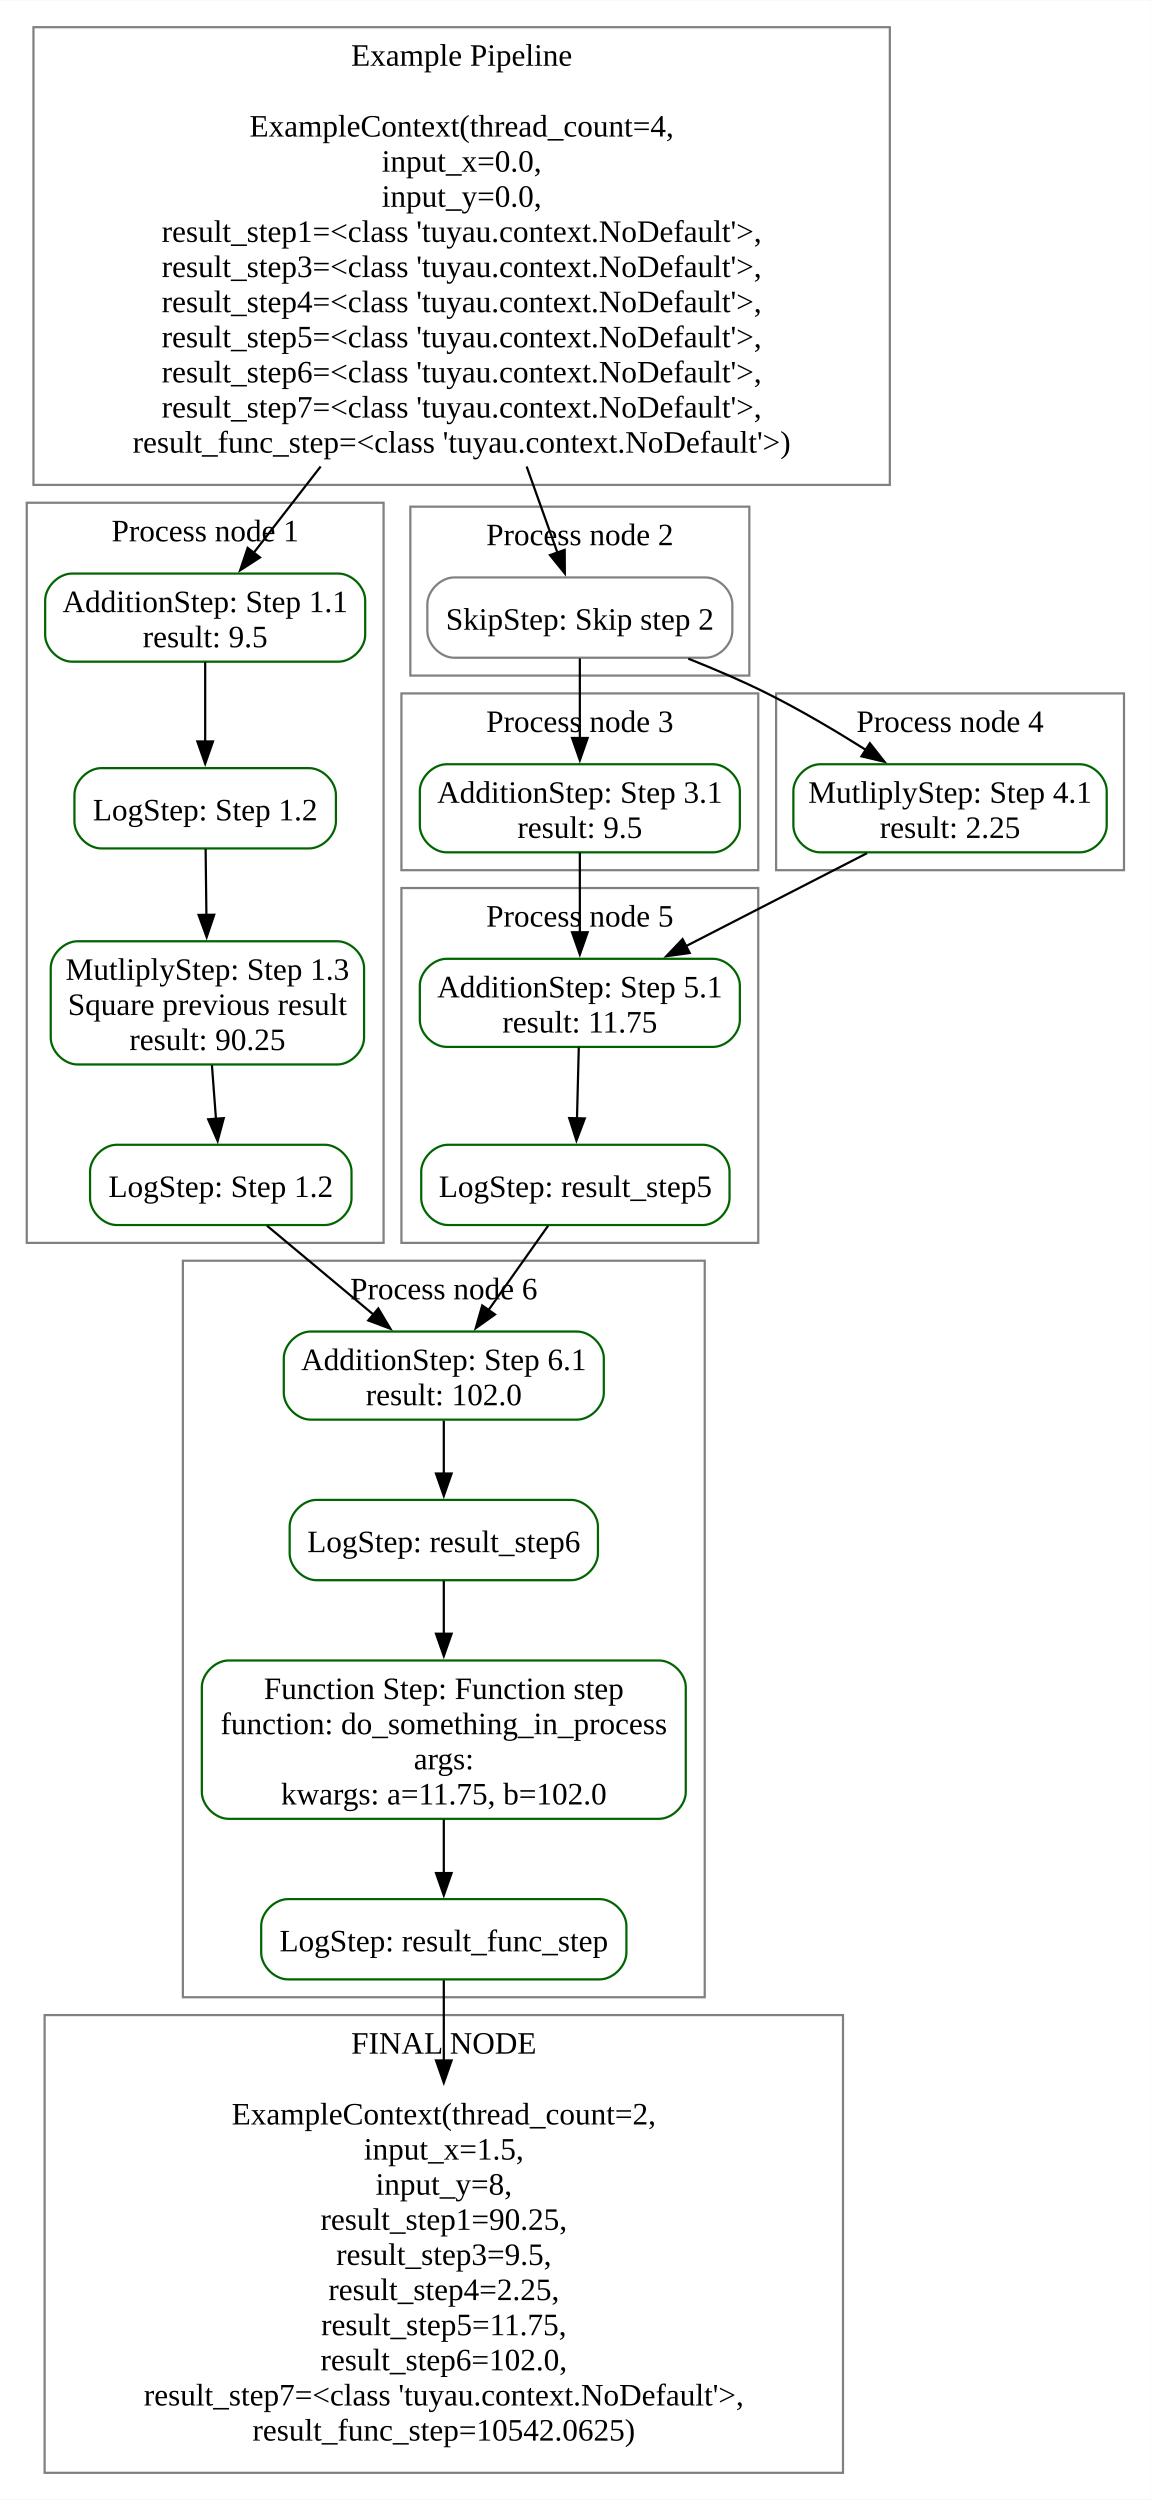
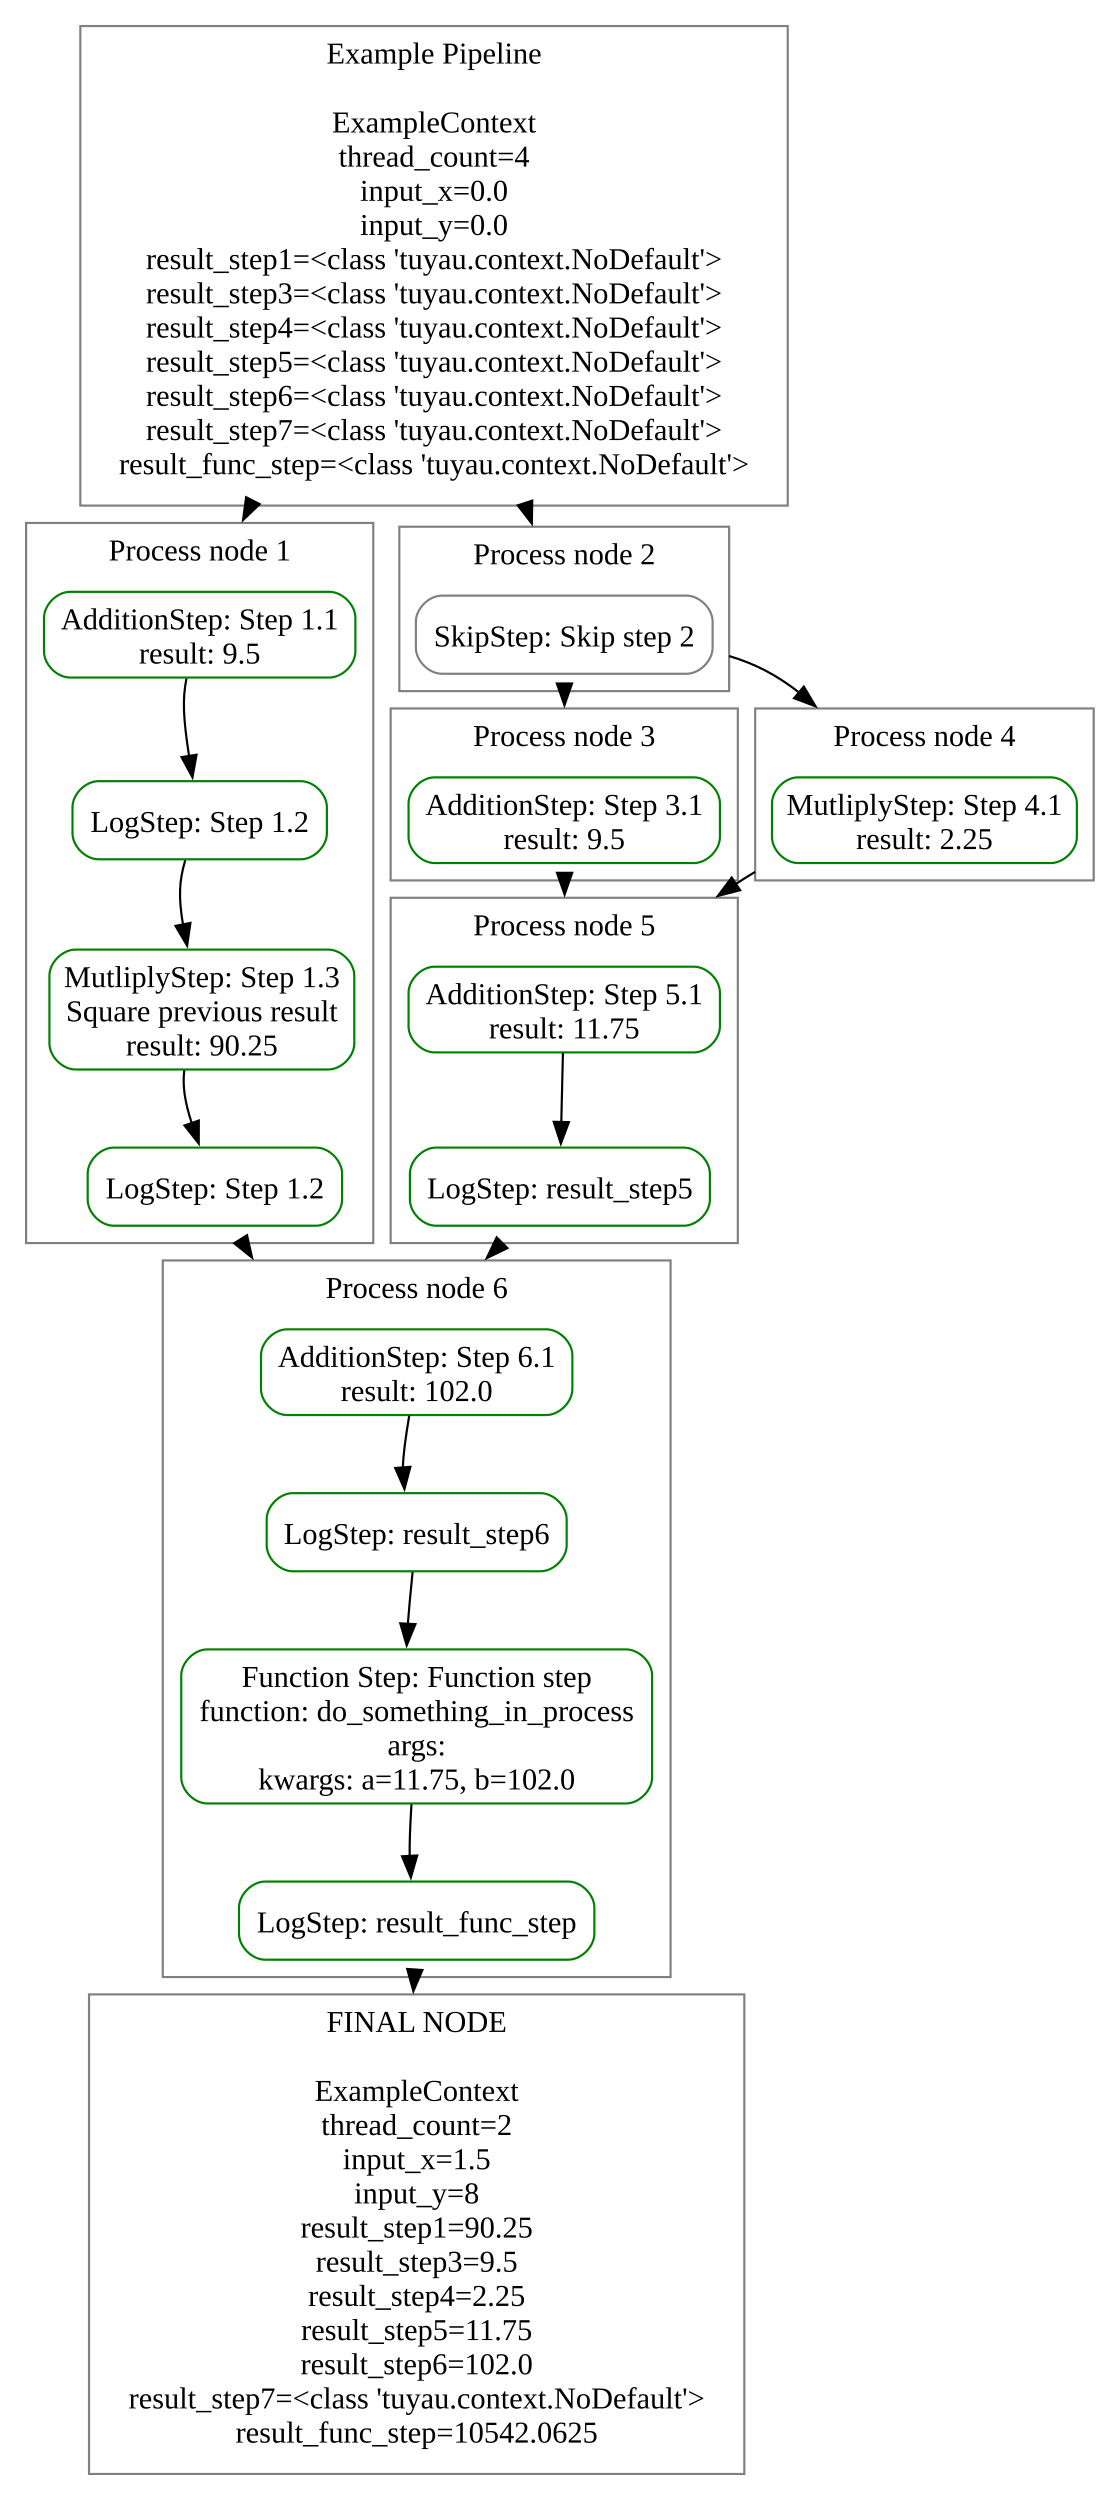
- <svg xmlns="http://www.w3.org/2000/svg" width="516pt" height="1121pt" viewBox="0.00 0.00 516.00 1120.62">
-   <g id="graph0" class="graph" transform="scale(1 1) rotate(0) translate(4 1116.62)">
-     <polygon fill="white" stroke="none" points="-4,4 -4,-1116.62 512,-1116.62 512,4 -4,4" />
+ <svg xmlns="http://www.w3.org/2000/svg" width="516pt" height="1152pt" viewBox="0.00 0.00 516.00 1152.12">
+   <g id="graph0" class="graph" transform="scale(1 1) rotate(0) translate(4 1148.12)">
+     <polygon fill="white" stroke="none" points="-4,4 -4,-1148.12 512,-1148.12 512,4 -4,4" />
    <g id="clust1" class="cluster">
-       <polygon fill="none" stroke="grey" points="11,-899.38 11,-1104.62 395,-1104.62 395,-899.38 11,-899.38" />
-       <text text-anchor="middle" x="203" y="-1087.33" font-family="Times New Roman,serif" font-size="14.00">Example Pipeline</text>
+       <polygon fill="none" stroke="grey" points="33,-915.12 33,-1136.12 359,-1136.12 359,-915.12 33,-915.12" />
+       <text text-anchor="middle" x="196" y="-1118.83" font-family="Times New Roman,serif" font-size="14.00">Example Pipeline</text>
    </g>
    <g id="clust2" class="cluster">
-       <polygon fill="none" stroke="grey" points="8,-559.5 8,-891.38 168,-891.38 168,-559.5 8,-559.5" />
-       <text text-anchor="middle" x="88" y="-874.08" font-family="Times New Roman,serif" font-size="14.00">Process node 1</text>
+       <polygon fill="none" stroke="grey" points="8,-575.25 8,-907.12 168,-907.12 168,-575.25 8,-575.25" />
+       <text text-anchor="middle" x="88" y="-889.83" font-family="Times New Roman,serif" font-size="14.00">Process node 1</text>
    </g>
    <g id="clust3" class="cluster">
-       <polygon fill="none" stroke="grey" points="78,-221.25 78,-551.5 312,-551.5 312,-221.25 78,-221.25" />
-       <text text-anchor="middle" x="195" y="-534.2" font-family="Times New Roman,serif" font-size="14.00">Process node 6</text>
+       <polygon fill="none" stroke="grey" points="71,-237 71,-567.25 305,-567.25 305,-237 71,-237" />
+       <text text-anchor="middle" x="188" y="-549.95" font-family="Times New Roman,serif" font-size="14.00">Process node 6</text>
    </g>
    <g id="clust4" class="cluster">
-       <polygon fill="none" stroke="grey" points="16,-8 16,-213.25 374,-213.25 374,-8 16,-8" />
-       <text text-anchor="middle" x="195" y="-195.95" font-family="Times New Roman,serif" font-size="14.00">FINAL NODE</text>
+       <polygon fill="none" stroke="grey" points="37,-8 37,-229 339,-229 339,-8 37,-8" />
+       <text text-anchor="middle" x="188" y="-211.7" font-family="Times New Roman,serif" font-size="14.00">FINAL NODE</text>
    </g>
    <g id="clust5" class="cluster">
-       <polygon fill="none" stroke="grey" points="180,-813.88 180,-889.62 332,-889.62 332,-813.88 180,-813.88" />
-       <text text-anchor="middle" x="256" y="-872.33" font-family="Times New Roman,serif" font-size="14.00">Process node 2</text>
+       <polygon fill="none" stroke="grey" points="180,-829.62 180,-905.38 332,-905.38 332,-829.62 180,-829.62" />
+       <text text-anchor="middle" x="256" y="-888.08" font-family="Times New Roman,serif" font-size="14.00">Process node 2</text>
    </g>
    <g id="clust6" class="cluster">
-       <polygon fill="none" stroke="grey" points="176,-726.62 176,-805.88 336,-805.88 336,-726.62 176,-726.62" />
-       <text text-anchor="middle" x="256" y="-788.58" font-family="Times New Roman,serif" font-size="14.00">Process node 3</text>
+       <polygon fill="none" stroke="grey" points="176,-742.38 176,-821.62 336,-821.62 336,-742.38 176,-742.38" />
+       <text text-anchor="middle" x="256" y="-804.33" font-family="Times New Roman,serif" font-size="14.00">Process node 3</text>
    </g>
    <g id="clust7" class="cluster">
-       <polygon fill="none" stroke="grey" points="176,-559.5 176,-718.62 336,-718.62 336,-559.5 176,-559.5" />
-       <text text-anchor="middle" x="256" y="-701.33" font-family="Times New Roman,serif" font-size="14.00">Process node 5</text>
+       <polygon fill="none" stroke="grey" points="176,-575.25 176,-734.38 336,-734.38 336,-575.25 176,-575.25" />
+       <text text-anchor="middle" x="256" y="-717.08" font-family="Times New Roman,serif" font-size="14.00">Process node 5</text>
    </g>
    <g id="clust8" class="cluster">
-       <polygon fill="none" stroke="grey" points="344,-726.62 344,-805.88 500,-805.88 500,-726.62 344,-726.62" />
-       <text text-anchor="middle" x="422" y="-788.58" font-family="Times New Roman,serif" font-size="14.00">Process node 4</text>
+       <polygon fill="none" stroke="grey" points="344,-742.38 344,-821.62 500,-821.62 500,-742.38 344,-742.38" />
+       <text text-anchor="middle" x="422" y="-804.33" font-family="Times New Roman,serif" font-size="14.00">Process node 4</text>
    </g>
    <g id="node1" class="node">
-       <text text-anchor="middle" x="203" y="-1055.58" font-family="Times New Roman,serif" font-size="14.00">ExampleContext(thread_count=4,</text>
-       <text text-anchor="middle" x="203" y="-1039.83" font-family="Times New Roman,serif" font-size="14.00">               input_x=0.0,</text>
-       <text text-anchor="middle" x="203" y="-1024.08" font-family="Times New Roman,serif" font-size="14.00">               input_y=0.0,</text>
-       <text text-anchor="middle" x="203" y="-1008.33" font-family="Times New Roman,serif" font-size="14.00">               result_step1=&lt;class 'tuyau.context.NoDefault'&gt;,</text>
-       <text text-anchor="middle" x="203" y="-992.58" font-family="Times New Roman,serif" font-size="14.00">               result_step3=&lt;class 'tuyau.context.NoDefault'&gt;,</text>
-       <text text-anchor="middle" x="203" y="-976.83" font-family="Times New Roman,serif" font-size="14.00">               result_step4=&lt;class 'tuyau.context.NoDefault'&gt;,</text>
-       <text text-anchor="middle" x="203" y="-961.08" font-family="Times New Roman,serif" font-size="14.00">               result_step5=&lt;class 'tuyau.context.NoDefault'&gt;,</text>
-       <text text-anchor="middle" x="203" y="-945.33" font-family="Times New Roman,serif" font-size="14.00">               result_step6=&lt;class 'tuyau.context.NoDefault'&gt;,</text>
-       <text text-anchor="middle" x="203" y="-929.58" font-family="Times New Roman,serif" font-size="14.00">               result_step7=&lt;class 'tuyau.context.NoDefault'&gt;,</text>
-       <text text-anchor="middle" x="203" y="-913.83" font-family="Times New Roman,serif" font-size="14.00">               result_func_step=&lt;class 'tuyau.context.NoDefault'&gt;)</text>
+       <text text-anchor="middle" x="196" y="-1087.08" font-family="Times New Roman,serif" font-size="14.00">ExampleContext</text>
+       <text text-anchor="middle" x="196" y="-1071.33" font-family="Times New Roman,serif" font-size="14.00">thread_count=4</text>
+       <text text-anchor="middle" x="196" y="-1055.58" font-family="Times New Roman,serif" font-size="14.00"> input_x=0.0</text>
+       <text text-anchor="middle" x="196" y="-1039.83" font-family="Times New Roman,serif" font-size="14.00"> input_y=0.0</text>
+       <text text-anchor="middle" x="196" y="-1024.08" font-family="Times New Roman,serif" font-size="14.00"> result_step1=&lt;class 'tuyau.context.NoDefault'&gt;</text>
+       <text text-anchor="middle" x="196" y="-1008.33" font-family="Times New Roman,serif" font-size="14.00"> result_step3=&lt;class 'tuyau.context.NoDefault'&gt;</text>
+       <text text-anchor="middle" x="196" y="-992.58" font-family="Times New Roman,serif" font-size="14.00"> result_step4=&lt;class 'tuyau.context.NoDefault'&gt;</text>
+       <text text-anchor="middle" x="196" y="-976.83" font-family="Times New Roman,serif" font-size="14.00"> result_step5=&lt;class 'tuyau.context.NoDefault'&gt;</text>
+       <text text-anchor="middle" x="196" y="-961.08" font-family="Times New Roman,serif" font-size="14.00"> result_step6=&lt;class 'tuyau.context.NoDefault'&gt;</text>
+       <text text-anchor="middle" x="196" y="-945.33" font-family="Times New Roman,serif" font-size="14.00"> result_step7=&lt;class 'tuyau.context.NoDefault'&gt;</text>
+       <text text-anchor="middle" x="196" y="-929.58" font-family="Times New Roman,serif" font-size="14.00"> result_func_step=&lt;class 'tuyau.context.NoDefault'&gt;</text>
    </g>
    <g id="node2" class="node">
-       <path fill="none" stroke="darkgreen" d="M147.75,-859.62C147.75,-859.62 28.25,-859.62 28.25,-859.62 22.25,-859.62 16.25,-853.62 16.25,-847.62 16.25,-847.62 16.25,-832.12 16.25,-832.12 16.25,-826.12 22.25,-820.12 28.25,-820.12 28.25,-820.12 147.75,-820.12 147.75,-820.12 153.75,-820.12 159.75,-826.12 159.75,-832.12 159.75,-832.12 159.75,-847.62 159.75,-847.62 159.75,-853.62 153.75,-859.62 147.75,-859.62" />
-       <text text-anchor="middle" x="88" y="-842.33" font-family="Times New Roman,serif" font-size="14.00">AdditionStep: Step 1.1</text>
-       <text text-anchor="middle" x="88" y="-826.58" font-family="Times New Roman,serif" font-size="14.00">result: 9.5</text>
+       <path fill="none" stroke="green" d="M147.75,-875.38C147.75,-875.38 28.25,-875.38 28.25,-875.38 22.25,-875.38 16.25,-869.38 16.25,-863.38 16.25,-863.38 16.25,-847.88 16.25,-847.88 16.25,-841.88 22.25,-835.88 28.25,-835.88 28.25,-835.88 147.75,-835.88 147.75,-835.88 153.75,-835.88 159.75,-841.88 159.75,-847.88 159.75,-847.88 159.75,-863.38 159.75,-863.38 159.75,-869.38 153.75,-875.38 147.75,-875.38" />
+       <text text-anchor="middle" x="88" y="-858.08" font-family="Times New Roman,serif" font-size="14.00">AdditionStep: Step 1.1</text>
+       <text text-anchor="middle" x="88" y="-842.33" font-family="Times New Roman,serif" font-size="14.00">result: 9.5</text>
    </g>
    <g id="edge4" class="edge">
-       <path fill="none" stroke="black" d="M139.78,-907.63C128.93,-893.65 118.36,-880.02 109.63,-868.76" />
-       <polygon fill="black" stroke="black" points="112.58,-866.85 103.69,-861.1 107.05,-871.14 112.58,-866.85" />
+       <path fill="none" stroke="black" d="M111.37,-915.12C110.35,-913.12 109.33,-911.12 108.31,-909.12" />
+       <polygon fill="black" stroke="black" points="115.64,-915.79 107.98,-908.47 109.4,-918.97 115.64,-915.79" />
    </g>
    <g id="node12" class="node">
-       <path fill="none" stroke="grey" d="M312.38,-857.88C312.38,-857.88 199.62,-857.88 199.62,-857.88 193.62,-857.88 187.62,-851.88 187.62,-845.88 187.62,-845.88 187.62,-833.88 187.62,-833.88 187.62,-827.88 193.62,-821.88 199.62,-821.88 199.62,-821.88 312.38,-821.88 312.38,-821.88 318.38,-821.88 324.38,-827.88 324.38,-833.88 324.38,-833.88 324.38,-845.88 324.38,-845.88 324.38,-851.88 318.38,-857.88 312.38,-857.88" />
-       <text text-anchor="middle" x="256" y="-834.45" font-family="Times New Roman,serif" font-size="14.00">SkipStep: Skip step 2</text>
+       <path fill="none" stroke="grey" d="M312.38,-873.62C312.38,-873.62 199.62,-873.62 199.62,-873.62 193.62,-873.62 187.62,-867.62 187.62,-861.62 187.62,-861.62 187.62,-849.62 187.62,-849.62 187.62,-843.62 193.62,-837.62 199.62,-837.62 199.62,-837.62 312.38,-837.62 312.38,-837.62 318.38,-837.62 324.38,-843.62 324.38,-849.62 324.38,-849.62 324.38,-861.62 324.38,-861.62 324.38,-867.62 318.38,-873.62 312.38,-873.62" />
+       <text text-anchor="middle" x="256" y="-850.2" font-family="Times New Roman,serif" font-size="14.00">SkipStep: Skip step 2</text>
    </g>
    <g id="edge11" class="edge">
-       <path fill="none" stroke="black" d="M232.14,-907.63C237.1,-893.74 241.94,-880.21 245.95,-869" />
-       <polygon fill="black" stroke="black" points="249.21,-870.26 249.28,-859.66 242.62,-867.9 249.21,-870.26" />
+       <path fill="none" stroke="black" d="M238.32,-915.12C239.12,-912.69 239.93,-910.25 240.74,-907.81" />
+       <polygon fill="black" stroke="black" points="241.25,-917.4 241.07,-906.81 234.6,-915.21 241.25,-917.4" />
    </g>
    <g id="node3" class="node">
-       <path fill="none" stroke="darkgreen" d="M134.62,-772.38C134.62,-772.38 41.38,-772.38 41.38,-772.38 35.38,-772.38 29.38,-766.38 29.38,-760.38 29.38,-760.38 29.38,-748.38 29.38,-748.38 29.38,-742.38 35.38,-736.38 41.38,-736.38 41.38,-736.38 134.62,-736.38 134.62,-736.38 140.62,-736.38 146.62,-742.38 146.62,-748.38 146.62,-748.38 146.62,-760.38 146.62,-760.38 146.62,-766.38 140.62,-772.38 134.62,-772.38" />
-       <text text-anchor="middle" x="88" y="-748.95" font-family="Times New Roman,serif" font-size="14.00">LogStep: Step 1.2</text>
+       <path fill="none" stroke="green" d="M134.62,-788.12C134.62,-788.12 41.38,-788.12 41.38,-788.12 35.38,-788.12 29.38,-782.12 29.38,-776.12 29.38,-776.12 29.38,-764.12 29.38,-764.12 29.38,-758.12 35.38,-752.12 41.38,-752.12 41.38,-752.12 134.62,-752.12 134.62,-752.12 140.62,-752.12 146.62,-758.12 146.62,-764.12 146.62,-764.12 146.62,-776.12 146.62,-776.12 146.62,-782.12 140.62,-788.12 134.62,-788.12" />
+       <text text-anchor="middle" x="88" y="-764.7" font-family="Times New Roman,serif" font-size="14.00">LogStep: Step 1.2</text>
    </g>
    <g id="edge1" class="edge">
-       <path fill="none" stroke="black" d="M88,-819.93C88,-809.32 88,-795.87 88,-784" />
-       <polygon fill="black" stroke="black" points="91.5,-784.34 88,-774.34 84.5,-784.34 91.5,-784.34" />
+       <path fill="none" stroke="black" d="M81.92,-835.43C79.99,-826.01 80.39,-817.38 83.14,-799.4" />
+       <polygon fill="black" stroke="black" points="86.54,-800.31 84.67,-789.88 79.63,-799.2 86.54,-800.31" />
    </g>
    <g id="node4" class="node">
-       <path fill="none" stroke="darkgreen" d="M147.25,-694.75C147.25,-694.75 30.75,-694.75 30.75,-694.75 24.75,-694.75 18.75,-688.75 18.75,-682.75 18.75,-682.75 18.75,-651.5 18.75,-651.5 18.75,-645.5 24.75,-639.5 30.75,-639.5 30.75,-639.5 147.25,-639.5 147.25,-639.5 153.25,-639.5 159.25,-645.5 159.25,-651.5 159.25,-651.5 159.25,-682.75 159.25,-682.75 159.25,-688.75 153.25,-694.75 147.25,-694.75" />
-       <text text-anchor="middle" x="89" y="-677.45" font-family="Times New Roman,serif" font-size="14.00">MutliplyStep: Step 1.3</text>
-       <text text-anchor="middle" x="89" y="-661.7" font-family="Times New Roman,serif" font-size="14.00">Square previous result</text>
-       <text text-anchor="middle" x="89" y="-645.95" font-family="Times New Roman,serif" font-size="14.00">result: 90.25</text>
+       <path fill="none" stroke="green" d="M147.25,-710.5C147.25,-710.5 30.75,-710.5 30.75,-710.5 24.75,-710.5 18.75,-704.5 18.75,-698.5 18.75,-698.5 18.75,-667.25 18.75,-667.25 18.75,-661.25 24.75,-655.25 30.75,-655.25 30.75,-655.25 147.25,-655.25 147.25,-655.25 153.25,-655.25 159.25,-661.25 159.25,-667.25 159.25,-667.25 159.25,-698.5 159.25,-698.5 159.25,-704.5 153.25,-710.5 147.25,-710.5" />
+       <text text-anchor="middle" x="89" y="-693.2" font-family="Times New Roman,serif" font-size="14.00">MutliplyStep: Step 1.3</text>
+       <text text-anchor="middle" x="89" y="-677.45" font-family="Times New Roman,serif" font-size="14.00">Square previous result</text>
+       <text text-anchor="middle" x="89" y="-661.7" font-family="Times New Roman,serif" font-size="14.00">result: 90.25</text>
    </g>
    <g id="edge2" class="edge">
-       <path fill="none" stroke="black" d="M88.2,-736.12C88.3,-727.57 88.43,-716.87 88.55,-706.51" />
-       <polygon fill="black" stroke="black" points="92.05,-706.64 88.67,-696.6 85.05,-706.56 92.05,-706.64" />
+       <path fill="none" stroke="black" d="M81.34,-751.67C78.52,-742.12 78.16,-734.71 80.34,-721.84" />
+       <polygon fill="black" stroke="black" points="83.72,-722.78 82.21,-712.3 76.85,-721.43 83.72,-722.78" />
    </g>
    <g id="node5" class="node">
-       <path fill="none" stroke="darkgreen" d="M141.62,-603.5C141.62,-603.5 48.38,-603.5 48.38,-603.5 42.38,-603.5 36.38,-597.5 36.38,-591.5 36.38,-591.5 36.38,-579.5 36.38,-579.5 36.38,-573.5 42.38,-567.5 48.38,-567.5 48.38,-567.5 141.62,-567.5 141.62,-567.5 147.62,-567.5 153.62,-573.5 153.62,-579.5 153.62,-579.5 153.62,-591.5 153.62,-591.5 153.62,-597.5 147.62,-603.5 141.62,-603.5" />
-       <text text-anchor="middle" x="95" y="-580.08" font-family="Times New Roman,serif" font-size="14.00">LogStep: Step 1.2</text>
+       <path fill="none" stroke="green" d="M141.62,-619.25C141.62,-619.25 48.38,-619.25 48.38,-619.25 42.38,-619.25 36.38,-613.25 36.38,-607.25 36.38,-607.25 36.38,-595.25 36.38,-595.25 36.38,-589.25 42.38,-583.25 48.38,-583.25 48.38,-583.25 141.62,-583.25 141.62,-583.25 147.62,-583.25 153.62,-589.25 153.62,-595.25 153.62,-595.25 153.62,-607.25 153.62,-607.25 153.62,-613.25 147.62,-619.25 141.62,-619.25" />
+       <text text-anchor="middle" x="95" y="-595.83" font-family="Times New Roman,serif" font-size="14.00">LogStep: Step 1.2</text>
    </g>
    <g id="edge3" class="edge">
-       <path fill="none" stroke="black" d="M91.03,-639.17C91.62,-631.38 92.26,-622.85 92.85,-614.97" />
-       <polygon fill="black" stroke="black" points="96.33,-615.44 93.59,-605.2 89.35,-614.91 96.33,-615.44" />
+       <path fill="none" stroke="black" d="M80.91,-654.91C80.03,-647.48 81.09,-640.65 84.39,-630.31" />
+       <polygon fill="black" stroke="black" points="87.6,-631.73 87.56,-621.13 80.98,-629.44 87.6,-631.73" />
    </g>
    <g id="node6" class="node">
-       <path fill="none" stroke="darkgreen" d="M254.75,-519.75C254.75,-519.75 135.25,-519.75 135.25,-519.75 129.25,-519.75 123.25,-513.75 123.25,-507.75 123.25,-507.75 123.25,-492.25 123.25,-492.25 123.25,-486.25 129.25,-480.25 135.25,-480.25 135.25,-480.25 254.75,-480.25 254.75,-480.25 260.75,-480.25 266.75,-486.25 266.75,-492.25 266.75,-492.25 266.75,-507.75 266.75,-507.75 266.75,-513.75 260.75,-519.75 254.75,-519.75" />
-       <text text-anchor="middle" x="195" y="-502.45" font-family="Times New Roman,serif" font-size="14.00">AdditionStep: Step 6.1</text>
-       <text text-anchor="middle" x="195" y="-486.7" font-family="Times New Roman,serif" font-size="14.00">result: 102.0</text>
+       <path fill="none" stroke="green" d="M247.75,-535.5C247.75,-535.5 128.25,-535.5 128.25,-535.5 122.25,-535.5 116.25,-529.5 116.25,-523.5 116.25,-523.5 116.25,-508 116.25,-508 116.25,-502 122.25,-496 128.25,-496 128.25,-496 247.75,-496 247.75,-496 253.75,-496 259.75,-502 259.75,-508 259.75,-508 259.75,-523.5 259.75,-523.5 259.75,-529.5 253.75,-535.5 247.75,-535.5" />
+       <text text-anchor="middle" x="188" y="-518.2" font-family="Times New Roman,serif" font-size="14.00">AdditionStep: Step 6.1</text>
+       <text text-anchor="middle" x="188" y="-502.45" font-family="Times New Roman,serif" font-size="14.00">result: 102.0</text>
+     </g>
+     <g id="edge8" class="edge">
+       <path fill="none" stroke="black" d="M107.95,-575.25C109.2,-573.25 110.45,-571.25 111.7,-569.25" />
+       <polygon fill="black" stroke="black" points="109.81,-578.87 112.14,-568.53 103.88,-575.16 109.81,-578.87" />
+     </g>
+     <g id="node7" class="node">
+       <path fill="none" stroke="green" d="M245.12,-460C245.12,-460 130.88,-460 130.88,-460 124.88,-460 118.88,-454 118.88,-448 118.88,-448 118.88,-436 118.88,-436 118.88,-430 124.88,-424 130.88,-424 130.88,-424 245.12,-424 245.12,-424 251.12,-424 257.12,-430 257.12,-436 257.12,-436 257.12,-448 257.12,-448 257.12,-454 251.12,-460 245.12,-460" />
+       <text text-anchor="middle" x="188" y="-436.57" font-family="Times New Roman,serif" font-size="14.00">LogStep: result_step6</text>
+     </g>
+     <g id="edge5" class="edge">
+       <path fill="none" stroke="black" d="M184.56,-495.71C182.75,-484.76 181.78,-477.41 181.63,-471.44" />
+       <polygon fill="black" stroke="black" points="185.08,-472.13 182.37,-461.89 178.1,-471.59 185.08,-472.13" />
+     </g>
+     <g id="node8" class="node">
+       <path fill="none" stroke="green" d="M284.5,-388C284.5,-388 91.5,-388 91.5,-388 85.5,-388 79.5,-382 79.5,-376 79.5,-376 79.5,-329 79.5,-329 79.5,-323 85.5,-317 91.5,-317 91.5,-317 284.5,-317 284.5,-317 290.5,-317 296.5,-323 296.5,-329 296.5,-329 296.5,-376 296.5,-376 296.5,-382 290.5,-388 284.5,-388" />
+       <text text-anchor="middle" x="188" y="-370.7" font-family="Times New Roman,serif" font-size="14.00">Function Step: Function step</text>
+       <text text-anchor="middle" x="188" y="-354.95" font-family="Times New Roman,serif" font-size="14.00">function: do_something_in_process</text>
+       <text text-anchor="middle" x="188" y="-339.2" font-family="Times New Roman,serif" font-size="14.00">args: </text>
+       <text text-anchor="middle" x="188" y="-323.45" font-family="Times New Roman,serif" font-size="14.00">kwargs: a=11.75, b=102.0</text>
+     </g>
+     <g id="edge6" class="edge">
+       <path fill="none" stroke="black" d="M186.12,-423.62C185.14,-413.85 184.41,-406.13 183.93,-399.75" />
+       <polygon fill="black" stroke="black" points="187.43,-399.63 183.39,-389.84 180.44,-400.01 187.43,-399.63" />
+     </g>
+     <g id="node9" class="node">
+       <path fill="none" stroke="green" d="M257.88,-281C257.88,-281 118.12,-281 118.12,-281 112.12,-281 106.12,-275 106.12,-269 106.12,-269 106.12,-257 106.12,-257 106.12,-251 112.12,-245 118.12,-245 118.12,-245 257.88,-245 257.88,-245 263.88,-245 269.88,-251 269.88,-257 269.88,-257 269.88,-269 269.88,-269 269.88,-275 263.88,-281 257.88,-281" />
+       <text text-anchor="middle" x="188" y="-257.57" font-family="Times New Roman,serif" font-size="14.00">LogStep: result_func_step</text>
+     </g>
+     <g id="edge7" class="edge">
+       <path fill="none" stroke="black" d="M185.59,-316.59C184.96,-306.12 184.69,-298.87 184.76,-292.8" />
+       <polygon fill="black" stroke="black" points="188.25,-293.03 185.31,-282.86 181.26,-292.65 188.25,-293.03" />
+     </g>
+     <g id="node11" class="node">
+       <text text-anchor="middle" x="188" y="-179.95" font-family="Times New Roman,serif" font-size="14.00">ExampleContext</text>
+       <text text-anchor="middle" x="188" y="-164.2" font-family="Times New Roman,serif" font-size="14.00">thread_count=2</text>
+       <text text-anchor="middle" x="188" y="-148.45" font-family="Times New Roman,serif" font-size="14.00"> input_x=1.5</text>
+       <text text-anchor="middle" x="188" y="-132.7" font-family="Times New Roman,serif" font-size="14.00"> input_y=8</text>
+       <text text-anchor="middle" x="188" y="-116.95" font-family="Times New Roman,serif" font-size="14.00"> result_step1=90.25</text>
+       <text text-anchor="middle" x="188" y="-101.2" font-family="Times New Roman,serif" font-size="14.00"> result_step3=9.5</text>
+       <text text-anchor="middle" x="188" y="-85.45" font-family="Times New Roman,serif" font-size="14.00"> result_step4=2.25</text>
+       <text text-anchor="middle" x="188" y="-69.7" font-family="Times New Roman,serif" font-size="14.00"> result_step5=11.75</text>
+       <text text-anchor="middle" x="188" y="-53.95" font-family="Times New Roman,serif" font-size="14.00"> result_step6=102.0</text>
+       <text text-anchor="middle" x="188" y="-38.2" font-family="Times New Roman,serif" font-size="14.00"> result_step7=&lt;class 'tuyau.context.NoDefault'&gt;</text>
+       <text text-anchor="middle" x="188" y="-22.45" font-family="Times New Roman,serif" font-size="14.00"> result_func_step=10542.0625</text>
+     </g>
+     <g id="edge10" class="edge">
+       <path fill="none" stroke="black" d="M186.91,-237C186.78,-235 186.64,-233 186.51,-231" />
+       <polygon fill="black" stroke="black" points="190.64,-240.25 186.47,-230.51 183.65,-240.72 190.64,-240.25" />
+     </g>
+     <g id="node10" class="node">
+       <path fill="none" stroke="green" d="M311.12,-619.25C311.12,-619.25 196.88,-619.25 196.88,-619.25 190.88,-619.25 184.88,-613.25 184.88,-607.25 184.88,-607.25 184.88,-595.25 184.88,-595.25 184.88,-589.25 190.88,-583.25 196.88,-583.25 196.88,-583.25 311.12,-583.25 311.12,-583.25 317.12,-583.25 323.12,-589.25 323.12,-595.25 323.12,-595.25 323.12,-607.25 323.12,-607.25 323.12,-613.25 317.12,-619.25 311.12,-619.25" />
+       <text text-anchor="middle" x="254" y="-595.83" font-family="Times New Roman,serif" font-size="14.00">LogStep: result_step5</text>
    </g>
    <g id="edge9" class="edge">
-       <path fill="none" stroke="black" d="M115.72,-567.2C129.49,-555.7 147.84,-540.38 163.42,-527.37" />
-       <polygon fill="black" stroke="black" points="165.62,-530.09 171.05,-521 161.13,-524.72 165.62,-530.09" />
-     </g>
-     <g id="node7" class="node">
-       <path fill="none" stroke="darkgreen" d="M252.12,-444.25C252.12,-444.25 137.88,-444.25 137.88,-444.25 131.88,-444.25 125.88,-438.25 125.88,-432.25 125.88,-432.25 125.88,-420.25 125.88,-420.25 125.88,-414.25 131.88,-408.25 137.88,-408.25 137.88,-408.25 252.12,-408.25 252.12,-408.25 258.12,-408.25 264.12,-414.25 264.12,-420.25 264.12,-420.25 264.12,-432.25 264.12,-432.25 264.12,-438.25 258.12,-444.25 252.12,-444.25" />
-       <text text-anchor="middle" x="195" y="-420.82" font-family="Times New Roman,serif" font-size="14.00">LogStep: result_step6</text>
-     </g>
-     <g id="edge5" class="edge">
-       <path fill="none" stroke="black" d="M195,-479.77C195,-472.5 195,-464.04 195,-456.08" />
-       <polygon fill="black" stroke="black" points="198.5,-456.08 195,-446.08 191.5,-456.08 198.5,-456.08" />
-     </g>
-     <g id="node8" class="node">
-       <path fill="none" stroke="darkgreen" d="M291.5,-372.25C291.5,-372.25 98.5,-372.25 98.5,-372.25 92.5,-372.25 86.5,-366.25 86.5,-360.25 86.5,-360.25 86.5,-313.25 86.5,-313.25 86.5,-307.25 92.5,-301.25 98.5,-301.25 98.5,-301.25 291.5,-301.25 291.5,-301.25 297.5,-301.25 303.5,-307.25 303.5,-313.25 303.5,-313.25 303.5,-360.25 303.5,-360.25 303.5,-366.25 297.5,-372.25 291.5,-372.25" />
-       <text text-anchor="middle" x="195" y="-354.95" font-family="Times New Roman,serif" font-size="14.00">Function Step: Function step</text>
-       <text text-anchor="middle" x="195" y="-339.2" font-family="Times New Roman,serif" font-size="14.00">function: do_something_in_process</text>
-       <text text-anchor="middle" x="195" y="-323.45" font-family="Times New Roman,serif" font-size="14.00">args: </text>
-       <text text-anchor="middle" x="195" y="-307.7" font-family="Times New Roman,serif" font-size="14.00">kwargs: a=11.75, b=102.0</text>
-     </g>
-     <g id="edge6" class="edge">
-       <path fill="none" stroke="black" d="M195,-407.96C195,-401.05 195,-392.72 195,-384.25" />
-       <polygon fill="black" stroke="black" points="198.5,-384.25 195,-374.25 191.5,-384.25 198.5,-384.25" />
-     </g>
-     <g id="node9" class="node">
-       <path fill="none" stroke="darkgreen" d="M264.88,-265.25C264.88,-265.25 125.12,-265.25 125.12,-265.25 119.12,-265.25 113.12,-259.25 113.12,-253.25 113.12,-253.25 113.12,-241.25 113.12,-241.25 113.12,-235.25 119.12,-229.25 125.12,-229.25 125.12,-229.25 264.88,-229.25 264.88,-229.25 270.88,-229.25 276.88,-235.25 276.88,-241.25 276.88,-241.25 276.88,-253.25 276.88,-253.25 276.88,-259.25 270.88,-265.25 264.88,-265.25" />
-       <text text-anchor="middle" x="195" y="-241.82" font-family="Times New Roman,serif" font-size="14.00">LogStep: result_func_step</text>
-     </g>
-     <g id="edge7" class="edge">
-       <path fill="none" stroke="black" d="M195,-300.92C195,-292.91 195,-284.49 195,-276.78" />
-       <polygon fill="black" stroke="black" points="198.5,-276.95 195,-266.95 191.5,-276.95 198.5,-276.95" />
-     </g>
-     <g id="node11" class="node">
-       <text text-anchor="middle" x="195" y="-164.2" font-family="Times New Roman,serif" font-size="14.00">ExampleContext(thread_count=2,</text>
-       <text text-anchor="middle" x="195" y="-148.45" font-family="Times New Roman,serif" font-size="14.00">               input_x=1.5,</text>
-       <text text-anchor="middle" x="195" y="-132.7" font-family="Times New Roman,serif" font-size="14.00">               input_y=8,</text>
-       <text text-anchor="middle" x="195" y="-116.95" font-family="Times New Roman,serif" font-size="14.00">               result_step1=90.25,</text>
-       <text text-anchor="middle" x="195" y="-101.2" font-family="Times New Roman,serif" font-size="14.00">               result_step3=9.5,</text>
-       <text text-anchor="middle" x="195" y="-85.45" font-family="Times New Roman,serif" font-size="14.00">               result_step4=2.25,</text>
-       <text text-anchor="middle" x="195" y="-69.7" font-family="Times New Roman,serif" font-size="14.00">               result_step5=11.75,</text>
-       <text text-anchor="middle" x="195" y="-53.95" font-family="Times New Roman,serif" font-size="14.00">               result_step6=102.0,</text>
-       <text text-anchor="middle" x="195" y="-38.2" font-family="Times New Roman,serif" font-size="14.00">               result_step7=&lt;class 'tuyau.context.NoDefault'&gt;,</text>
-       <text text-anchor="middle" x="195" y="-22.45" font-family="Times New Roman,serif" font-size="14.00">               result_func_step=10542.0625)</text>
-     </g>
-     <g id="edge10" class="edge">
-       <path fill="none" stroke="black" d="M195,-228.87C195,-219.24 195,-206.44 195,-192.64" />
-       <polygon fill="black" stroke="black" points="198.5,-192.91 195,-182.91 191.5,-192.91 198.5,-192.91" />
-     </g>
-     <g id="node10" class="node">
-       <path fill="none" stroke="darkgreen" d="M311.12,-603.5C311.12,-603.5 196.88,-603.5 196.88,-603.5 190.88,-603.5 184.88,-597.5 184.88,-591.5 184.88,-591.5 184.88,-579.5 184.88,-579.5 184.88,-573.5 190.88,-567.5 196.88,-567.5 196.88,-567.5 311.12,-567.5 311.12,-567.5 317.12,-567.5 323.12,-573.5 323.12,-579.5 323.12,-579.5 323.12,-591.5 323.12,-591.5 323.12,-597.5 317.12,-603.5 311.12,-603.5" />
-       <text text-anchor="middle" x="254" y="-580.08" font-family="Times New Roman,serif" font-size="14.00">LogStep: result_step5</text>
-     </g>
-     <g id="edge8" class="edge">
-       <path fill="none" stroke="black" d="M241.78,-567.2C234.03,-556.24 223.83,-541.8 214.93,-529.21" />
-       <polygon fill="black" stroke="black" points="217.95,-527.41 209.32,-521.26 212.23,-531.45 217.95,-527.41" />
+       <path fill="none" stroke="black" d="M227.18,-575.25C227.18,-575.25 227.17,-575.25 227.17,-575.24" />
+       <polygon fill="black" stroke="black" points="229.83,-572.95 220.3,-568.32 224.86,-577.88 229.83,-572.95" />
    </g>
    <g id="node13" class="node">
-       <path fill="none" stroke="darkgreen" d="M315.75,-774.12C315.75,-774.12 196.25,-774.12 196.25,-774.12 190.25,-774.12 184.25,-768.12 184.25,-762.12 184.25,-762.12 184.25,-746.62 184.25,-746.62 184.25,-740.62 190.25,-734.62 196.25,-734.62 196.25,-734.62 315.75,-734.62 315.75,-734.62 321.75,-734.62 327.75,-740.62 327.75,-746.62 327.75,-746.62 327.75,-762.12 327.75,-762.12 327.75,-768.12 321.75,-774.12 315.75,-774.12" />
-       <text text-anchor="middle" x="256" y="-756.83" font-family="Times New Roman,serif" font-size="14.00">AdditionStep: Step 3.1</text>
-       <text text-anchor="middle" x="256" y="-741.08" font-family="Times New Roman,serif" font-size="14.00">result: 9.5</text>
+       <path fill="none" stroke="green" d="M315.75,-789.88C315.75,-789.88 196.25,-789.88 196.25,-789.88 190.25,-789.88 184.25,-783.88 184.25,-777.88 184.25,-777.88 184.25,-762.38 184.25,-762.38 184.25,-756.38 190.25,-750.38 196.25,-750.38 196.25,-750.38 315.75,-750.38 315.75,-750.38 321.75,-750.38 327.75,-756.38 327.75,-762.38 327.75,-762.38 327.75,-777.88 327.75,-777.88 327.75,-783.88 321.75,-789.88 315.75,-789.88" />
+       <text text-anchor="middle" x="256" y="-772.58" font-family="Times New Roman,serif" font-size="14.00">AdditionStep: Step 3.1</text>
+       <text text-anchor="middle" x="256" y="-756.83" font-family="Times New Roman,serif" font-size="14.00">result: 9.5</text>
    </g>
    <g id="edge12" class="edge">
-       <path fill="none" stroke="black" d="M256,-821.57C256,-811.26 256,-797.86 256,-785.82" />
-       <polygon fill="black" stroke="black" points="259.5,-785.91 256,-775.91 252.5,-785.91 259.5,-785.91" />
+       <path fill="none" stroke="black" d="M256.1,-829.62C256.1,-827.62 256.1,-825.62 256.1,-823.62" />
+       <polygon fill="black" stroke="black" points="259.6,-833.14 256.1,-823.13 252.6,-833.13 259.6,-833.14" />
    </g>
    <g id="node15" class="node">
-       <path fill="none" stroke="darkgreen" d="M480.25,-774.12C480.25,-774.12 363.75,-774.12 363.75,-774.12 357.75,-774.12 351.75,-768.12 351.75,-762.12 351.75,-762.12 351.75,-746.62 351.75,-746.62 351.75,-740.62 357.75,-734.62 363.75,-734.62 363.75,-734.62 480.25,-734.62 480.25,-734.62 486.25,-734.62 492.25,-740.62 492.25,-746.62 492.25,-746.62 492.25,-762.12 492.25,-762.12 492.25,-768.12 486.25,-774.12 480.25,-774.12" />
-       <text text-anchor="middle" x="422" y="-756.83" font-family="Times New Roman,serif" font-size="14.00">MutliplyStep: Step 4.1</text>
-       <text text-anchor="middle" x="422" y="-741.08" font-family="Times New Roman,serif" font-size="14.00">result: 2.25</text>
+       <path fill="none" stroke="green" d="M480.25,-789.88C480.25,-789.88 363.75,-789.88 363.75,-789.88 357.75,-789.88 351.75,-783.88 351.75,-777.88 351.75,-777.88 351.75,-762.38 351.75,-762.38 351.75,-756.38 357.75,-750.38 363.75,-750.38 363.75,-750.38 480.25,-750.38 480.25,-750.38 486.25,-750.38 492.25,-756.38 492.25,-762.38 492.25,-762.38 492.25,-777.88 492.25,-777.88 492.25,-783.88 486.25,-789.88 480.25,-789.88" />
+       <text text-anchor="middle" x="422" y="-772.58" font-family="Times New Roman,serif" font-size="14.00">MutliplyStep: Step 4.1</text>
+       <text text-anchor="middle" x="422" y="-756.83" font-family="Times New Roman,serif" font-size="14.00">result: 2.25</text>
    </g>
    <g id="edge16" class="edge">
-       <path fill="none" stroke="black" d="M304.62,-821.47C316.38,-816.8 328.79,-811.48 340,-805.88 354.93,-798.42 370.67,-789.11 384.33,-780.51" />
-       <polygon fill="black" stroke="black" points="386.05,-783.57 392.6,-775.24 382.29,-777.67 386.05,-783.57" />
+       <path fill="none" stroke="black" d="M332,-845.78C343.94,-842.24 353.77,-837.12 364.17,-829.03" />
+       <polygon fill="black" stroke="black" points="366.42,-831.71 371.82,-822.6 361.92,-826.35 366.42,-831.71" />
    </g>
    <g id="node14" class="node">
-       <path fill="none" stroke="darkgreen" d="M315.75,-686.88C315.75,-686.88 196.25,-686.88 196.25,-686.88 190.25,-686.88 184.25,-680.88 184.25,-674.88 184.25,-674.88 184.25,-659.38 184.25,-659.38 184.25,-653.38 190.25,-647.38 196.25,-647.38 196.25,-647.38 315.75,-647.38 315.75,-647.38 321.75,-647.38 327.75,-653.38 327.75,-659.38 327.75,-659.38 327.75,-674.88 327.75,-674.88 327.75,-680.88 321.75,-686.88 315.75,-686.88" />
-       <text text-anchor="middle" x="256" y="-669.58" font-family="Times New Roman,serif" font-size="14.00">AdditionStep: Step 5.1</text>
-       <text text-anchor="middle" x="256" y="-653.83" font-family="Times New Roman,serif" font-size="14.00">result: 11.75</text>
+       <path fill="none" stroke="green" d="M315.75,-702.62C315.75,-702.62 196.25,-702.62 196.25,-702.62 190.25,-702.62 184.25,-696.62 184.25,-690.62 184.25,-690.62 184.25,-675.12 184.25,-675.12 184.25,-669.12 190.25,-663.12 196.25,-663.12 196.25,-663.12 315.75,-663.12 315.75,-663.12 321.75,-663.12 327.75,-669.12 327.75,-675.12 327.75,-675.12 327.75,-690.62 327.75,-690.62 327.75,-696.62 321.75,-702.62 315.75,-702.62" />
+       <text text-anchor="middle" x="256" y="-685.33" font-family="Times New Roman,serif" font-size="14.00">AdditionStep: Step 5.1</text>
+       <text text-anchor="middle" x="256" y="-669.58" font-family="Times New Roman,serif" font-size="14.00">result: 11.75</text>
    </g>
    <g id="edge14" class="edge">
-       <path fill="none" stroke="black" d="M256,-734.46C256,-723.93 256,-710.59 256,-698.63" />
-       <polygon fill="black" stroke="black" points="259.5,-698.8 256,-688.8 252.5,-698.8 259.5,-698.8" />
+       <path fill="none" stroke="black" d="M256.16,-742.38C256.16,-740.37 256.16,-738.37 256.16,-736.37" />
+       <polygon fill="black" stroke="black" points="259.66,-745.89 256.17,-735.89 252.66,-745.88 259.66,-745.89" />
    </g>
    <g id="edge13" class="edge">
-       <path fill="none" stroke="black" d="M255.53,-647.25C255.29,-637.7 254.99,-625.89 254.72,-615.24" />
-       <polygon fill="black" stroke="black" points="258.22,-615.3 254.47,-605.39 251.23,-615.47 258.22,-615.3" />
+       <path fill="none" stroke="black" d="M255.4,-662.99C255.19,-655.32 254.99,-646.94 254.64,-630.73" />
+       <polygon fill="black" stroke="black" points="258.15,-630.99 254.43,-621.07 251.15,-631.14 258.15,-630.99" />
    </g>
    <g id="edge15" class="edge">
-       <path fill="none" stroke="black" d="M384.75,-734.24C360.7,-721.89 329.19,-705.71 303.37,-692.45" />
-       <polygon fill="black" stroke="black" points="305.26,-689.49 294.76,-688.03 302.06,-695.71 305.26,-689.49" />
+       <path fill="none" stroke="black" d="M344,-746.33C341.11,-744.61 338.09,-742.73 334.91,-740.65" />
+       <polygon fill="black" stroke="black" points="337.06,-737.88 326.8,-735.22 333.16,-743.7 337.06,-737.88" />
    </g>
  </g>
</svg>
